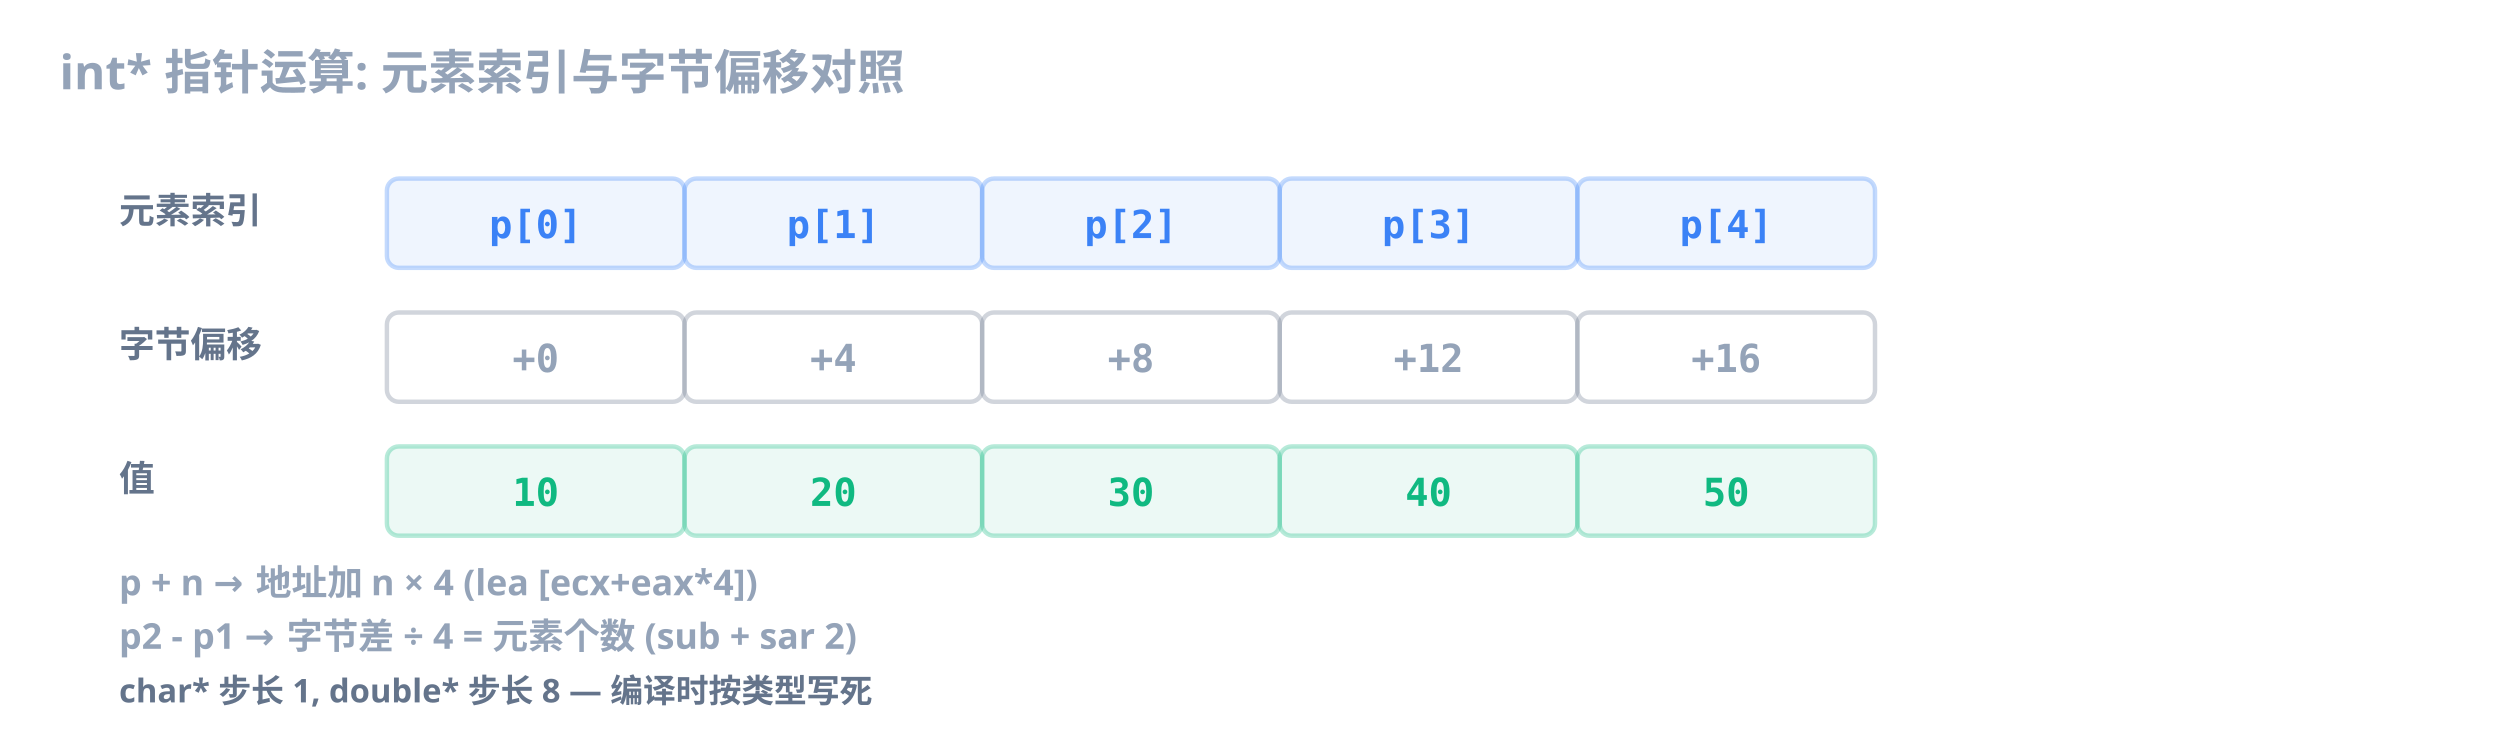
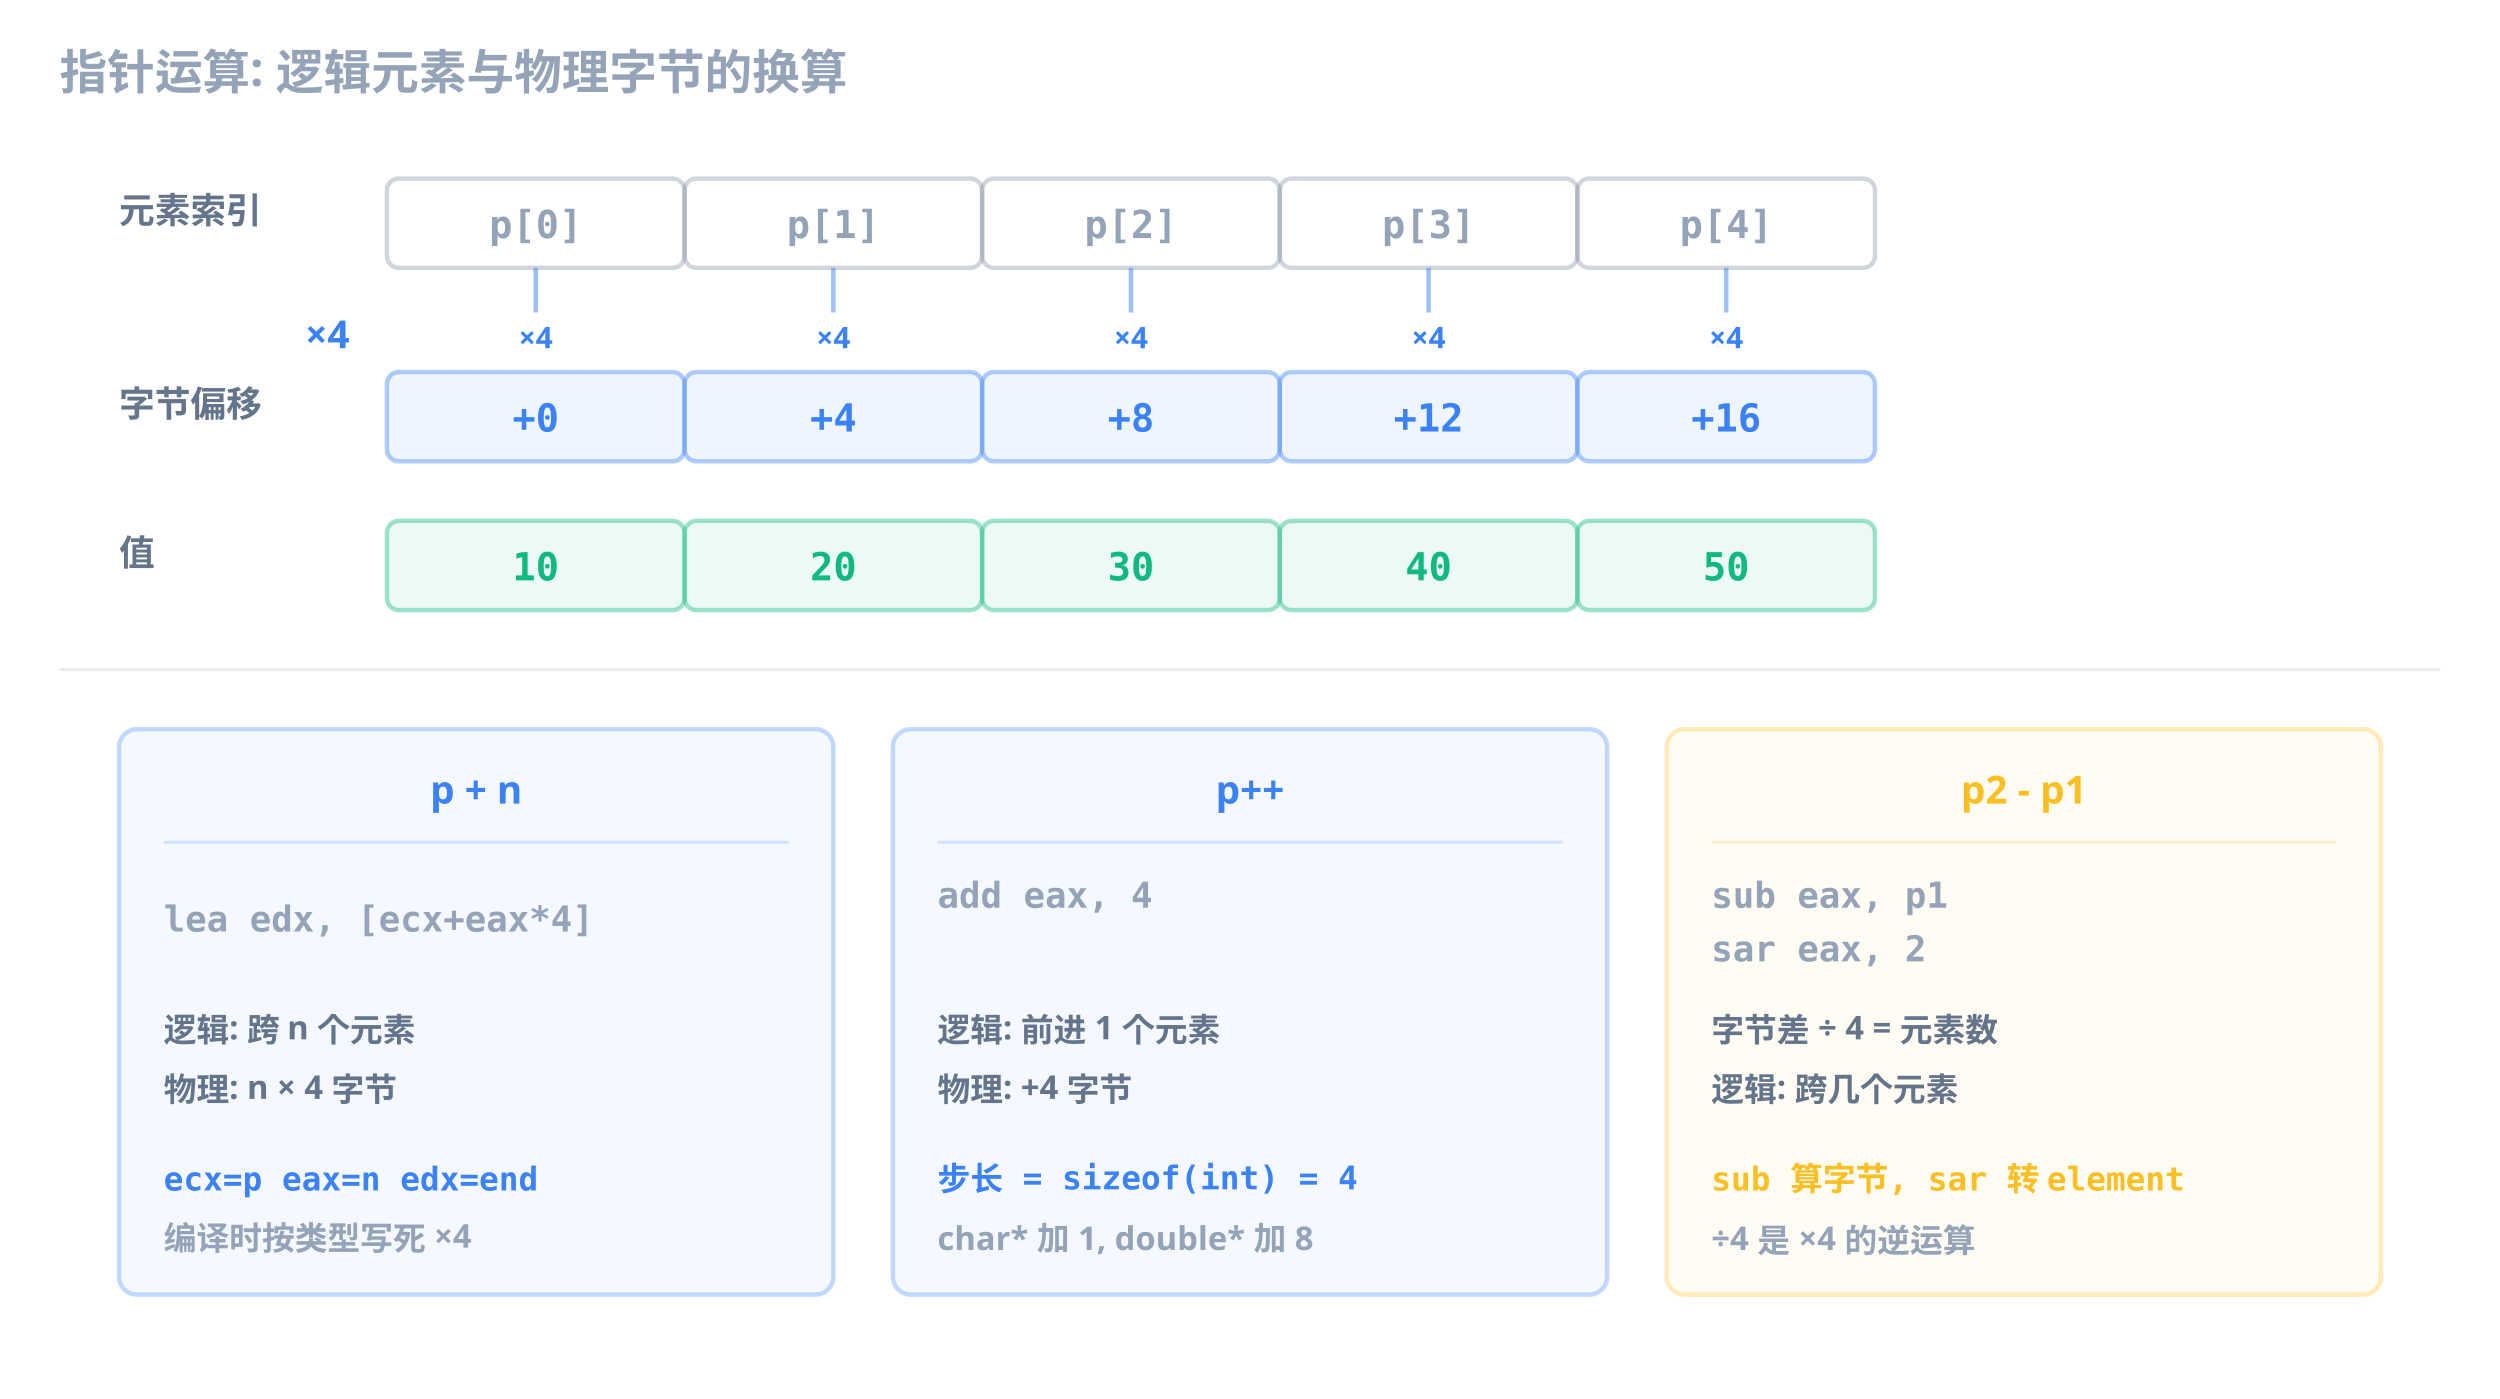
- <svg xmlns="http://www.w3.org/2000/svg" viewBox="0 0 840 250" width="100%" height="100%" font-family="'Noto Sans SC','Microsoft YaHei','PingFang SC','Hiragino Sans GB',sans-serif" font-size="14">
-   <text x="20" y="30" font-size="16" font-weight="bold" fill="#94a3b8">int* 指针运算: 元素索引与字节偏移对照</text>
+ <svg xmlns="http://www.w3.org/2000/svg" viewBox="0 0 840 470" width="100%" height="100%" font-family="'Noto Sans SC','Microsoft YaHei','PingFang SC','Hiragino Sans GB',sans-serif" font-size="14">
+   <text x="20" y="30" font-size="16" font-weight="bold" fill="#94a3b8">指针运算: 逻辑元素与物理字节的换算</text>
  <g transform="translate(40, 55)">
    <text x="0" y="20" font-size="12" font-weight="bold" fill="#64748b">元素索引</text>
-     <rect x="90" y="5" width="100" height="30" rx="4" fill="#3b82f6" fill-opacity="0.08" stroke="#3b82f6" stroke-opacity="0.3" stroke-width="1.5" />
-     <text x="140" y="25" font-family="monospace" font-size="13" font-weight="bold" text-anchor="middle" fill="#3b82f6">p[0]</text>
-     <rect x="190" y="5" width="100" height="30" rx="4" fill="#3b82f6" fill-opacity="0.08" stroke="#3b82f6" stroke-opacity="0.3" stroke-width="1.5" />
-     <text x="240" y="25" font-family="monospace" font-size="13" font-weight="bold" text-anchor="middle" fill="#3b82f6">p[1]</text>
-     <rect x="290" y="5" width="100" height="30" rx="4" fill="#3b82f6" fill-opacity="0.08" stroke="#3b82f6" stroke-opacity="0.3" stroke-width="1.5" />
-     <text x="340" y="25" font-family="monospace" font-size="13" font-weight="bold" text-anchor="middle" fill="#3b82f6">p[2]</text>
-     <rect x="390" y="5" width="100" height="30" rx="4" fill="#3b82f6" fill-opacity="0.08" stroke="#3b82f6" stroke-opacity="0.3" stroke-width="1.5" />
-     <text x="440" y="25" font-family="monospace" font-size="13" font-weight="bold" text-anchor="middle" fill="#3b82f6">p[3]</text>
-     <rect x="490" y="5" width="100" height="30" rx="4" fill="#3b82f6" fill-opacity="0.08" stroke="#3b82f6" stroke-opacity="0.3" stroke-width="1.5" />
-     <text x="540" y="25" font-family="monospace" font-size="13" font-weight="bold" text-anchor="middle" fill="#3b82f6">p[4]</text>
-     <text x="0" y="65" font-size="12" font-weight="bold" fill="#64748b">字节偏移</text>
-     <rect x="90" y="50" width="100" height="30" rx="4" fill="none" stroke="#64748b" stroke-opacity="0.3" stroke-width="1.5" />
-     <text x="140" y="70" font-family="monospace" font-size="13" font-weight="bold" text-anchor="middle" fill="#94a3b8">+0</text>
-     <rect x="190" y="50" width="100" height="30" rx="4" fill="none" stroke="#64748b" stroke-opacity="0.3" stroke-width="1.5" />
-     <text x="240" y="70" font-family="monospace" font-size="13" font-weight="bold" text-anchor="middle" fill="#94a3b8">+4</text>
-     <rect x="290" y="50" width="100" height="30" rx="4" fill="none" stroke="#64748b" stroke-opacity="0.3" stroke-width="1.5" />
-     <text x="340" y="70" font-family="monospace" font-size="13" font-weight="bold" text-anchor="middle" fill="#94a3b8">+8</text>
-     <rect x="390" y="50" width="100" height="30" rx="4" fill="none" stroke="#64748b" stroke-opacity="0.3" stroke-width="1.5" />
-     <text x="440" y="70" font-family="monospace" font-size="13" font-weight="bold" text-anchor="middle" fill="#94a3b8">+12</text>
-     <rect x="490" y="50" width="100" height="30" rx="4" fill="none" stroke="#64748b" stroke-opacity="0.3" stroke-width="1.5" />
-     <text x="540" y="70" font-family="monospace" font-size="13" font-weight="bold" text-anchor="middle" fill="#94a3b8">+16</text>
-     <text x="0" y="110" font-size="12" font-weight="bold" fill="#64748b">值</text>
-     <rect x="90" y="95" width="100" height="30" rx="4" fill="#10b981" fill-opacity="0.08" stroke="#10b981" stroke-opacity="0.3" stroke-width="1.5" />
-     <text x="140" y="115" font-family="monospace" font-size="13" font-weight="bold" text-anchor="middle" fill="#10b981">10</text>
-     <rect x="190" y="95" width="100" height="30" rx="4" fill="#10b981" fill-opacity="0.08" stroke="#10b981" stroke-opacity="0.3" stroke-width="1.5" />
-     <text x="240" y="115" font-family="monospace" font-size="13" font-weight="bold" text-anchor="middle" fill="#10b981">20</text>
-     <rect x="290" y="95" width="100" height="30" rx="4" fill="#10b981" fill-opacity="0.08" stroke="#10b981" stroke-opacity="0.3" stroke-width="1.5" />
-     <text x="340" y="115" font-family="monospace" font-size="13" font-weight="bold" text-anchor="middle" fill="#10b981">30</text>
-     <rect x="390" y="95" width="100" height="30" rx="4" fill="#10b981" fill-opacity="0.08" stroke="#10b981" stroke-opacity="0.3" stroke-width="1.5" />
-     <text x="440" y="115" font-family="monospace" font-size="13" font-weight="bold" text-anchor="middle" fill="#10b981">40</text>
-     <rect x="490" y="95" width="100" height="30" rx="4" fill="#10b981" fill-opacity="0.08" stroke="#10b981" stroke-opacity="0.3" stroke-width="1.5" />
-     <text x="540" y="115" font-family="monospace" font-size="13" font-weight="bold" text-anchor="middle" fill="#10b981">50</text>
+     <rect x="90" y="5" width="100" height="30" rx="4" fill="none" stroke="#64748b" stroke-opacity="0.3" stroke-width="1.5" />
+     <text x="140" y="25" font-family="monospace" font-size="13" font-weight="bold" text-anchor="middle" fill="#94a3b8">p[0]</text>
+     <rect x="190" y="5" width="100" height="30" rx="4" fill="none" stroke="#64748b" stroke-opacity="0.3" stroke-width="1.5" />
+     <text x="240" y="25" font-family="monospace" font-size="13" font-weight="bold" text-anchor="middle" fill="#94a3b8">p[1]</text>
+     <rect x="290" y="5" width="100" height="30" rx="4" fill="none" stroke="#64748b" stroke-opacity="0.3" stroke-width="1.5" />
+     <text x="340" y="25" font-family="monospace" font-size="13" font-weight="bold" text-anchor="middle" fill="#94a3b8">p[2]</text>
+     <rect x="390" y="5" width="100" height="30" rx="4" fill="none" stroke="#64748b" stroke-opacity="0.3" stroke-width="1.5" />
+     <text x="440" y="25" font-family="monospace" font-size="13" font-weight="bold" text-anchor="middle" fill="#94a3b8">p[3]</text>
+     <rect x="490" y="5" width="100" height="30" rx="4" fill="none" stroke="#64748b" stroke-opacity="0.3" stroke-width="1.5" />
+     <text x="540" y="25" font-family="monospace" font-size="13" font-weight="bold" text-anchor="middle" fill="#94a3b8">p[4]</text>
+     <text x="70" y="62" font-size="13" font-weight="bold" text-anchor="middle" fill="#3b82f6">×4</text>
+     <line x1="140" y1="35" x2="140" y2="50" stroke="#3b82f6" stroke-opacity="0.5" stroke-width="1.5" />
+     <text x="140" y="62" font-size="10" font-weight="bold" text-anchor="middle" fill="#3b82f6">×4</text>
+     <line x1="240" y1="35" x2="240" y2="50" stroke="#3b82f6" stroke-opacity="0.5" stroke-width="1.5" />
+     <text x="240" y="62" font-size="10" font-weight="bold" text-anchor="middle" fill="#3b82f6">×4</text>
+     <line x1="340" y1="35" x2="340" y2="50" stroke="#3b82f6" stroke-opacity="0.5" stroke-width="1.5" />
+     <text x="340" y="62" font-size="10" font-weight="bold" text-anchor="middle" fill="#3b82f6">×4</text>
+     <line x1="440" y1="35" x2="440" y2="50" stroke="#3b82f6" stroke-opacity="0.5" stroke-width="1.5" />
+     <text x="440" y="62" font-size="10" font-weight="bold" text-anchor="middle" fill="#3b82f6">×4</text>
+     <line x1="540" y1="35" x2="540" y2="50" stroke="#3b82f6" stroke-opacity="0.5" stroke-width="1.5" />
+     <text x="540" y="62" font-size="10" font-weight="bold" text-anchor="middle" fill="#3b82f6">×4</text>
+     <text x="0" y="85" font-size="12" font-weight="bold" fill="#64748b">字节偏移</text>
+     <rect x="90" y="70" width="100" height="30" rx="4" fill="#3b82f6" fill-opacity="0.08" stroke="#3b82f6" stroke-opacity="0.4" stroke-width="1.5" />
+     <text x="140" y="90" font-family="monospace" font-size="13" font-weight="bold" text-anchor="middle" fill="#3b82f6">+0</text>
+     <rect x="190" y="70" width="100" height="30" rx="4" fill="#3b82f6" fill-opacity="0.08" stroke="#3b82f6" stroke-opacity="0.4" stroke-width="1.5" />
+     <text x="240" y="90" font-family="monospace" font-size="13" font-weight="bold" text-anchor="middle" fill="#3b82f6">+4</text>
+     <rect x="290" y="70" width="100" height="30" rx="4" fill="#3b82f6" fill-opacity="0.08" stroke="#3b82f6" stroke-opacity="0.4" stroke-width="1.5" />
+     <text x="340" y="90" font-family="monospace" font-size="13" font-weight="bold" text-anchor="middle" fill="#3b82f6">+8</text>
+     <rect x="390" y="70" width="100" height="30" rx="4" fill="#3b82f6" fill-opacity="0.08" stroke="#3b82f6" stroke-opacity="0.4" stroke-width="1.5" />
+     <text x="440" y="90" font-family="monospace" font-size="13" font-weight="bold" text-anchor="middle" fill="#3b82f6">+12</text>
+     <rect x="490" y="70" width="100" height="30" rx="4" fill="#3b82f6" fill-opacity="0.08" stroke="#3b82f6" stroke-opacity="0.4" stroke-width="1.5" />
+     <text x="540" y="90" font-family="monospace" font-size="13" font-weight="bold" text-anchor="middle" fill="#3b82f6">+16</text>
+     <text x="0" y="135" font-size="12" font-weight="bold" fill="#64748b">值</text>
+     <rect x="90" y="120" width="100" height="30" rx="4" fill="#10b981" fill-opacity="0.08" stroke="#10b981" stroke-opacity="0.4" stroke-width="1.5" />
+     <text x="140" y="140" font-family="monospace" font-size="13" font-weight="bold" text-anchor="middle" fill="#10b981">10</text>
+     <rect x="190" y="120" width="100" height="30" rx="4" fill="#10b981" fill-opacity="0.08" stroke="#10b981" stroke-opacity="0.4" stroke-width="1.5" />
+     <text x="240" y="140" font-family="monospace" font-size="13" font-weight="bold" text-anchor="middle" fill="#10b981">20</text>
+     <rect x="290" y="120" width="100" height="30" rx="4" fill="#10b981" fill-opacity="0.08" stroke="#10b981" stroke-opacity="0.4" stroke-width="1.5" />
+     <text x="340" y="140" font-family="monospace" font-size="13" font-weight="bold" text-anchor="middle" fill="#10b981">30</text>
+     <rect x="390" y="120" width="100" height="30" rx="4" fill="#10b981" fill-opacity="0.08" stroke="#10b981" stroke-opacity="0.4" stroke-width="1.5" />
+     <text x="440" y="140" font-family="monospace" font-size="13" font-weight="bold" text-anchor="middle" fill="#10b981">40</text>
+     <rect x="490" y="120" width="100" height="30" rx="4" fill="#10b981" fill-opacity="0.08" stroke="#10b981" stroke-opacity="0.4" stroke-width="1.5" />
+     <text x="540" y="140" font-family="monospace" font-size="13" font-weight="bold" text-anchor="middle" fill="#10b981">50</text>
  </g>
-   <g transform="translate(40, 200)">
-     <text x="0" y="0" font-size="12" font-weight="bold" fill="#94a3b8">p + n → 地址加 n × 4 (lea [ecx+eax*4])</text>
-     <text x="0" y="18" font-size="12" font-weight="bold" fill="#94a3b8">p2 - p1 → 字节差 ÷ 4 = 元素个数 (sub + sar 2)</text>
-     <text x="0" y="36" font-size="11" font-weight="bold" fill="#64748b">char* 步长 1, double* 步长 8 — 编译时按类型写死</text>
+   <line x1="20" y1="225" x2="820" y2="225" stroke="#64748b" stroke-opacity="0.15" stroke-width="1" />
+   <g transform="translate(40, 245)">
+     <rect x="0" y="0" width="240" height="190" rx="6" fill="#3b82f6" fill-opacity="0.05" stroke="#3b82f6" stroke-opacity="0.3" stroke-width="1.5" />
+     <text x="120" y="25" font-size="13" font-weight="bold" text-anchor="middle" fill="#3b82f6">p + n</text>
+     <line x1="15" y1="38" x2="225" y2="38" stroke="#3b82f6" stroke-opacity="0.2" stroke-width="1" />
+     <text x="15" y="68" font-family="monospace" font-size="12" font-weight="bold" fill="#94a3b8">lea edx, [ecx+eax*4]</text>
+     <text x="15" y="105" font-size="11" font-weight="bold" fill="#64748b">逻辑: 跨 n 个元素</text>
+     <text x="15" y="125" font-size="11" font-weight="bold" fill="#64748b">物理: n × 4 字节</text>
+     <text x="15" y="155" font-family="monospace" font-size="11" font-weight="bold" fill="#3b82f6">ecx=p  eax=n  edx=end</text>
+     <text x="15" y="175" font-size="11" font-weight="bold" fill="#94a3b8">编译时按类型写死 ×4</text>
+   </g>
+   <g transform="translate(300, 245)">
+     <rect x="0" y="0" width="240" height="190" rx="6" fill="#3b82f6" fill-opacity="0.05" stroke="#3b82f6" stroke-opacity="0.3" stroke-width="1.5" />
+     <text x="120" y="25" font-size="13" font-weight="bold" text-anchor="middle" fill="#3b82f6">p++</text>
+     <line x1="15" y1="38" x2="225" y2="38" stroke="#3b82f6" stroke-opacity="0.2" stroke-width="1" />
+     <text x="15" y="60" font-family="monospace" font-size="12" font-weight="bold" fill="#94a3b8">add eax, 4</text>
+     <text x="15" y="105" font-size="11" font-weight="bold" fill="#64748b">逻辑: 前进 1 个元素</text>
+     <text x="15" y="125" font-size="11" font-weight="bold" fill="#64748b">物理: +4 字节</text>
+     <text x="15" y="155" font-family="monospace" font-size="11" font-weight="bold" fill="#3b82f6">步长 = sizeof(int) = 4</text>
+     <text x="15" y="175" font-size="11" font-weight="bold" fill="#94a3b8">char* 加 1, double* 加 8</text>
+   </g>
+   <g transform="translate(560, 245)">
+     <rect x="0" y="0" width="240" height="190" rx="6" fill="#fbbf24" fill-opacity="0.05" stroke="#fbbf24" stroke-opacity="0.3" stroke-width="1.5" />
+     <text x="120" y="25" font-size="13" font-weight="bold" text-anchor="middle" fill="#fbbf24">p2 - p1</text>
+     <line x1="15" y1="38" x2="225" y2="38" stroke="#fbbf24" stroke-opacity="0.2" stroke-width="1" />
+     <text x="15" y="60" font-family="monospace" font-size="12" font-weight="bold" fill="#94a3b8">sub eax, p1</text>
+     <text x="15" y="78" font-family="monospace" font-size="12" font-weight="bold" fill="#94a3b8">sar eax, 2</text>
+     <text x="15" y="105" font-size="11" font-weight="bold" fill="#64748b">字节差 ÷ 4 = 元素数</text>
+     <text x="15" y="125" font-size="11" font-weight="bold" fill="#64748b">逻辑: 跨几个元素</text>
+     <text x="15" y="155" font-family="monospace" font-size="11" font-weight="bold" fill="#fbbf24">sub 算字节, sar 转 element</text>
+     <text x="15" y="175" font-size="11" font-weight="bold" fill="#94a3b8">÷4 是 ×4 的逆运算</text>
  </g>
</svg>
